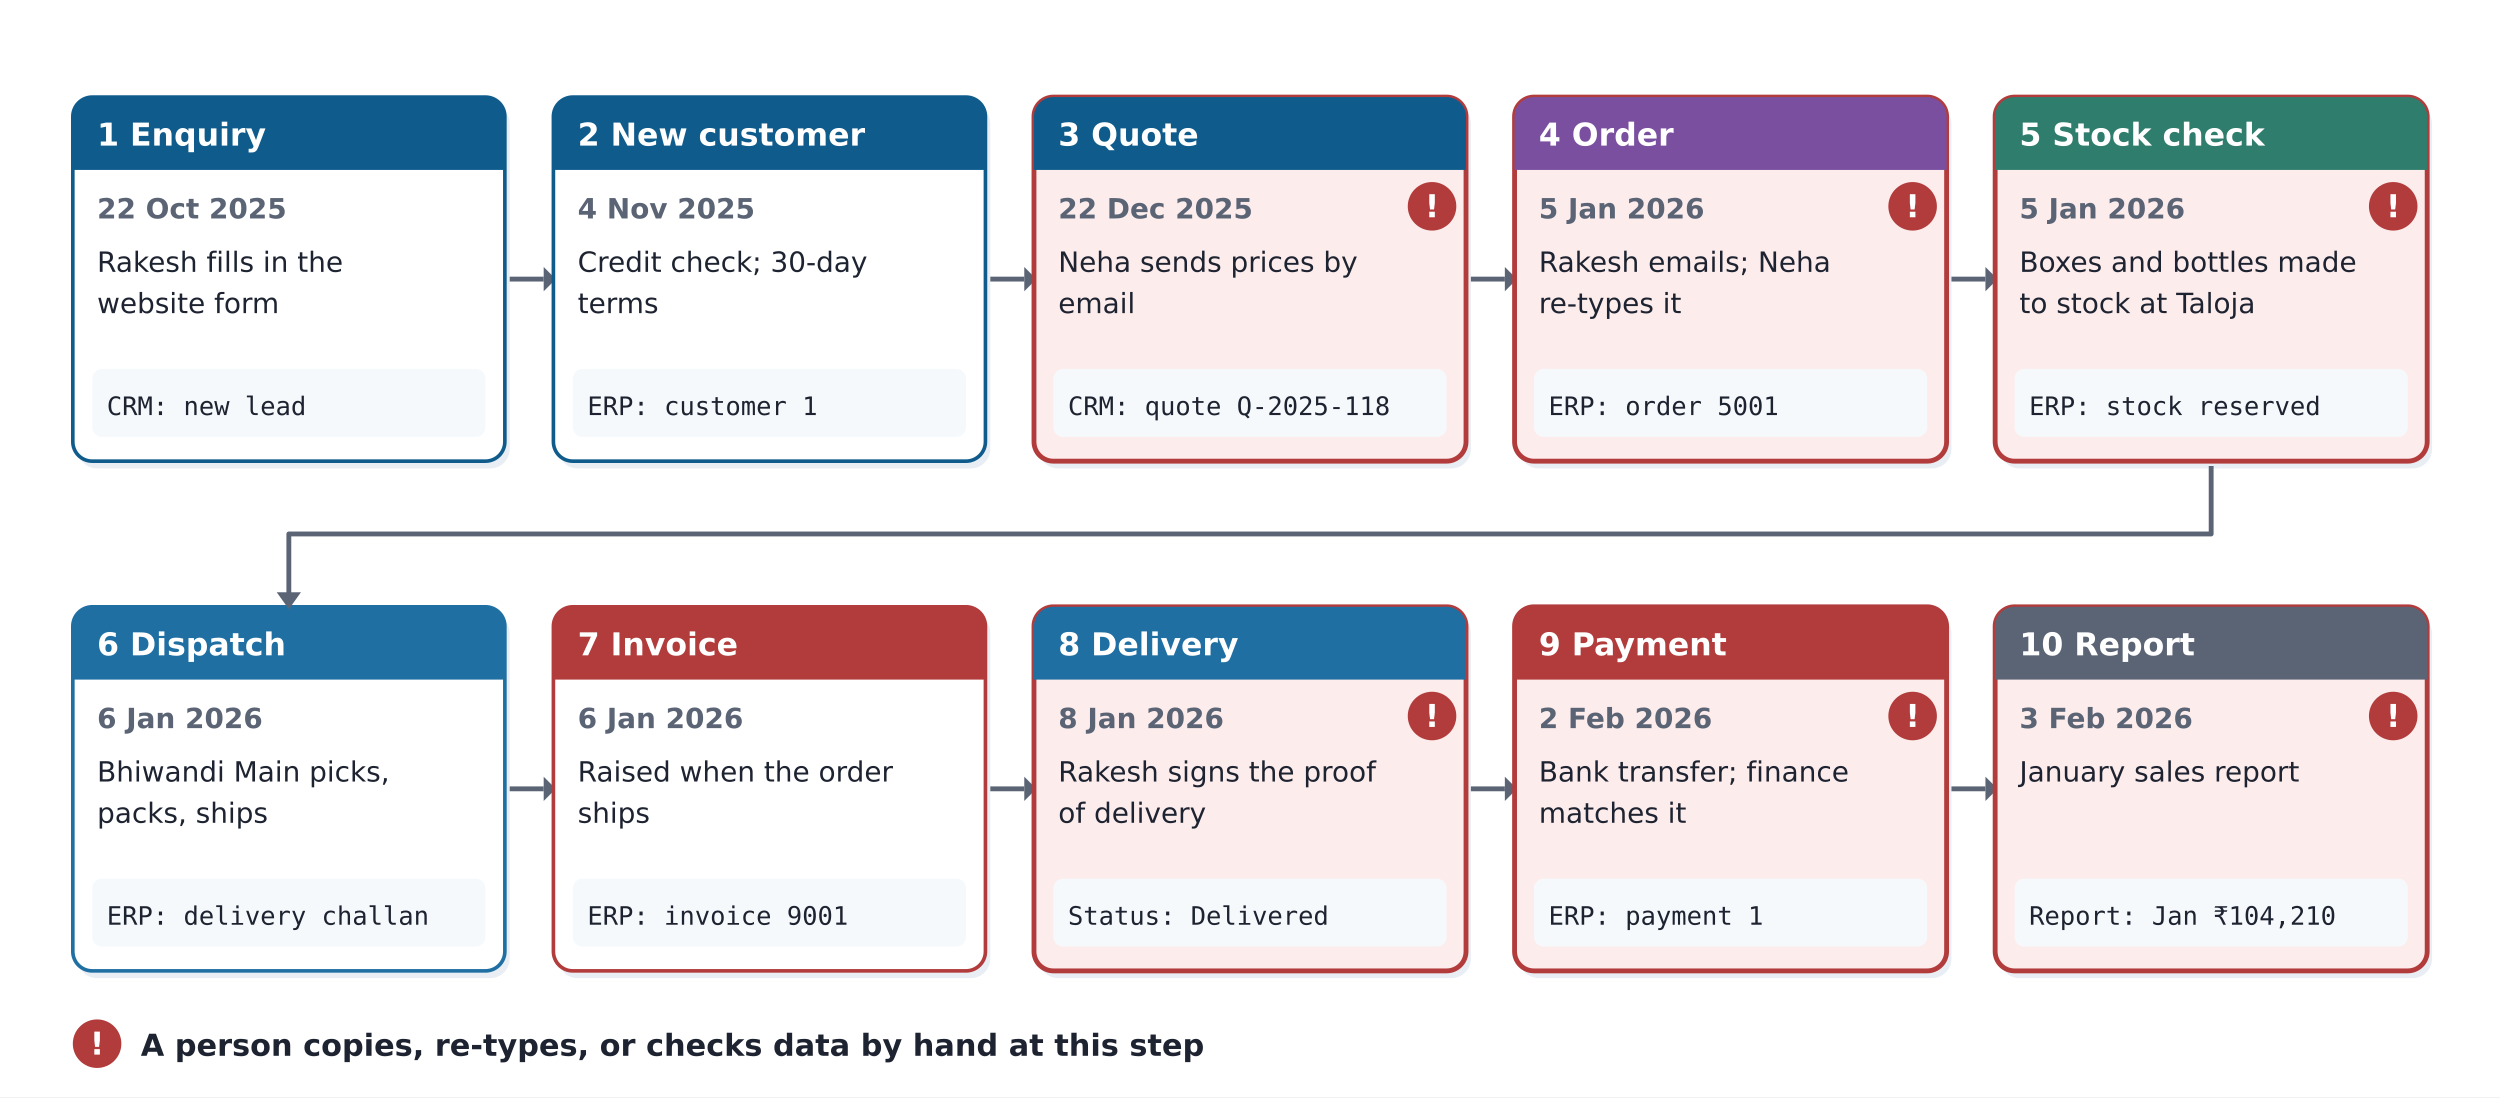
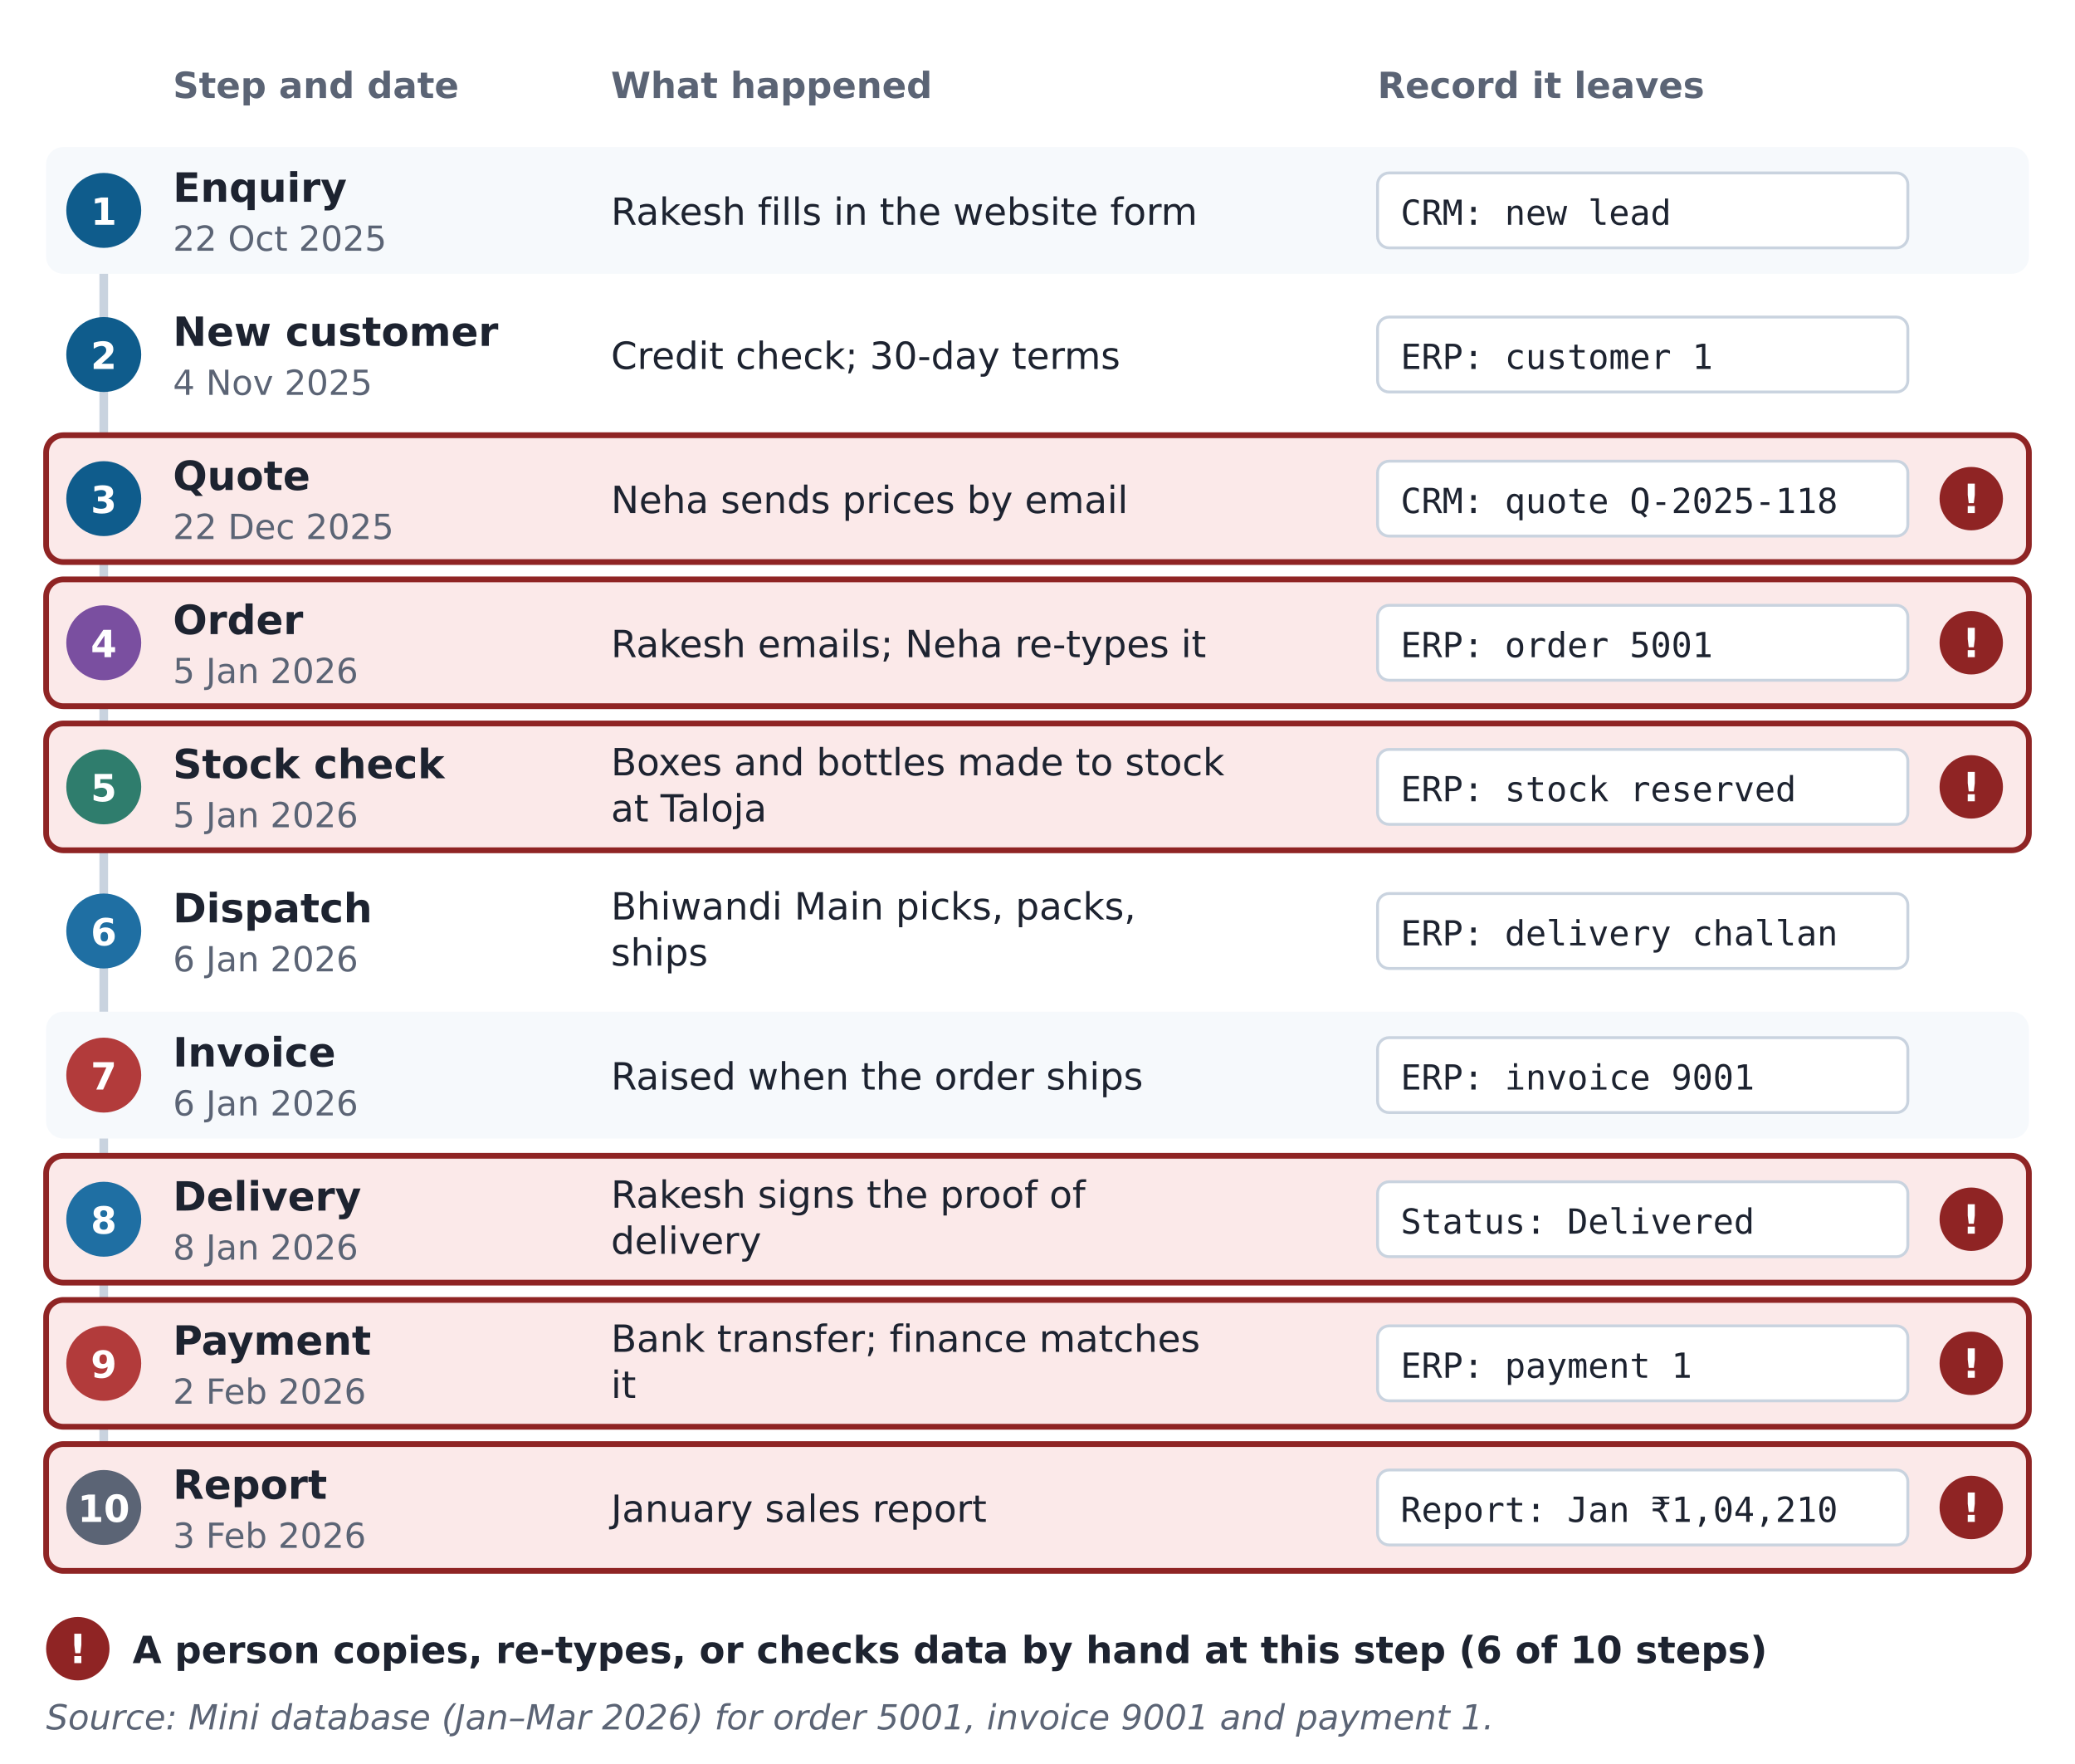
- <svg xmlns="http://www.w3.org/2000/svg" width="1030" height="452" viewBox="0 0 1030 452" font-family="DejaVu Sans, Arial, sans-serif">
-   <rect width="1030" height="452" fill="#ffffff" />
-   <rect x="32" y="43" width="178" height="150" rx="8" fill="#e9eef4" stroke="none" stroke-width="1" />
-   <rect x="30" y="40" width="178" height="150" rx="8" fill="#fff" stroke="#0f5c8c" stroke-width="1.5" />
-   <path d="M30,48 a8,8 0 0 1 8,-8 H200 a8,8 0 0 1 8,8 V70 H30 Z" fill="#0f5c8c" />
-   <text x="40" y="60" font-size="13" fill="#fff" font-weight="bold" text-anchor="start" font-family="Poppins, DejaVu Sans, sans-serif">1  Enquiry</text>
-   <text x="40" y="90" font-size="11.5" fill="#5b6475" font-weight="bold" text-anchor="start">22 Oct 2025</text>
-   <text x="40" y="112" font-size="11.5" fill="#1d2330" font-weight="normal" text-anchor="start">Rakesh fills in the</text>
-   <text x="40" y="129" font-size="11.5" fill="#1d2330" font-weight="normal" text-anchor="start">website form</text>
-   <rect x="38" y="152" width="162" height="28" rx="4" fill="#f6f9fc" stroke="none" stroke-width="1" />
-   <text x="44" y="171" font-size="10.5" fill="#1d2330" font-weight="normal" text-anchor="start" font-family="DejaVu Sans Mono, monospace">CRM: new lead</text>
-   <path d="M210,115.0 H224" fill="none" stroke="#5b6475" stroke-width="2" stroke-linejoin="round" />
-   <path d="M224,110.0 L229,115.0 L224,120.0 Z" fill="#5b6475" />
-   <rect x="230" y="43" width="178" height="150" rx="8" fill="#e9eef4" stroke="none" stroke-width="1" />
-   <rect x="228" y="40" width="178" height="150" rx="8" fill="#fff" stroke="#0f5c8c" stroke-width="1.5" />
-   <path d="M228,48 a8,8 0 0 1 8,-8 H398 a8,8 0 0 1 8,8 V70 H228 Z" fill="#0f5c8c" />
-   <text x="238" y="60" font-size="13" fill="#fff" font-weight="bold" text-anchor="start" font-family="Poppins, DejaVu Sans, sans-serif">2  New customer</text>
-   <text x="238" y="90" font-size="11.5" fill="#5b6475" font-weight="bold" text-anchor="start">4 Nov 2025</text>
-   <text x="238" y="112" font-size="11.5" fill="#1d2330" font-weight="normal" text-anchor="start">Credit check; 30-day</text>
-   <text x="238" y="129" font-size="11.5" fill="#1d2330" font-weight="normal" text-anchor="start">terms</text>
-   <rect x="236" y="152" width="162" height="28" rx="4" fill="#f6f9fc" stroke="none" stroke-width="1" />
-   <text x="242" y="171" font-size="10.5" fill="#1d2330" font-weight="normal" text-anchor="start" font-family="DejaVu Sans Mono, monospace">ERP: customer 1</text>
-   <path d="M408,115.0 H422" fill="none" stroke="#5b6475" stroke-width="2" stroke-linejoin="round" />
-   <path d="M422,110.0 L427,115.0 L422,120.0 Z" fill="#5b6475" />
-   <rect x="428" y="43" width="178" height="150" rx="8" fill="#e9eef4" stroke="none" stroke-width="1" />
-   <rect x="426" y="40" width="178" height="150" rx="8" fill="#fdecec" stroke="#b23b3b" stroke-width="2" />
-   <path d="M426,48 a8,8 0 0 1 8,-8 H596 a8,8 0 0 1 8,8 V70 H426 Z" fill="#0f5c8c" />
-   <text x="436" y="60" font-size="13" fill="#fff" font-weight="bold" text-anchor="start" font-family="Poppins, DejaVu Sans, sans-serif">3  Quote</text>
-   <text x="436" y="90" font-size="11.5" fill="#5b6475" font-weight="bold" text-anchor="start">22 Dec 2025</text>
-   <text x="436" y="112" font-size="11.5" fill="#1d2330" font-weight="normal" text-anchor="start">Neha sends prices by</text>
-   <text x="436" y="129" font-size="11.5" fill="#1d2330" font-weight="normal" text-anchor="start">email</text>
-   <rect x="434" y="152" width="162" height="28" rx="4" fill="#f6f9fc" stroke="none" stroke-width="1" />
-   <text x="440" y="171" font-size="10.5" fill="#1d2330" font-weight="normal" text-anchor="start" font-family="DejaVu Sans Mono, monospace">CRM: quote Q-2025-118</text>
-   <circle cx="590" cy="85" r="10" fill="#b23b3b" />
-   <text x="590" y="89.5" font-size="13" fill="#fff" font-weight="bold" text-anchor="middle">!</text>
-   <path d="M606,115.0 H620" fill="none" stroke="#5b6475" stroke-width="2" stroke-linejoin="round" />
-   <path d="M620,110.0 L625,115.0 L620,120.0 Z" fill="#5b6475" />
-   <rect x="626" y="43" width="178" height="150" rx="8" fill="#e9eef4" stroke="none" stroke-width="1" />
-   <rect x="624" y="40" width="178" height="150" rx="8" fill="#fdecec" stroke="#b23b3b" stroke-width="2" />
-   <path d="M624,48 a8,8 0 0 1 8,-8 H794 a8,8 0 0 1 8,8 V70 H624 Z" fill="#7a4fa0" />
-   <text x="634" y="60" font-size="13" fill="#fff" font-weight="bold" text-anchor="start" font-family="Poppins, DejaVu Sans, sans-serif">4  Order</text>
-   <text x="634" y="90" font-size="11.5" fill="#5b6475" font-weight="bold" text-anchor="start">5 Jan 2026</text>
-   <text x="634" y="112" font-size="11.5" fill="#1d2330" font-weight="normal" text-anchor="start">Rakesh emails; Neha</text>
-   <text x="634" y="129" font-size="11.5" fill="#1d2330" font-weight="normal" text-anchor="start">re-types it</text>
-   <rect x="632" y="152" width="162" height="28" rx="4" fill="#f6f9fc" stroke="none" stroke-width="1" />
-   <text x="638" y="171" font-size="10.5" fill="#1d2330" font-weight="normal" text-anchor="start" font-family="DejaVu Sans Mono, monospace">ERP: order 5001</text>
-   <circle cx="788" cy="85" r="10" fill="#b23b3b" />
-   <text x="788" y="89.5" font-size="13" fill="#fff" font-weight="bold" text-anchor="middle">!</text>
-   <path d="M804,115.0 H818" fill="none" stroke="#5b6475" stroke-width="2" stroke-linejoin="round" />
-   <path d="M818,110.0 L823,115.0 L818,120.0 Z" fill="#5b6475" />
-   <rect x="824" y="43" width="178" height="150" rx="8" fill="#e9eef4" stroke="none" stroke-width="1" />
-   <rect x="822" y="40" width="178" height="150" rx="8" fill="#fdecec" stroke="#b23b3b" stroke-width="2" />
-   <path d="M822,48 a8,8 0 0 1 8,-8 H992 a8,8 0 0 1 8,8 V70 H822 Z" fill="#2f7d6d" />
-   <text x="832" y="60" font-size="13" fill="#fff" font-weight="bold" text-anchor="start" font-family="Poppins, DejaVu Sans, sans-serif">5  Stock check</text>
-   <text x="832" y="90" font-size="11.5" fill="#5b6475" font-weight="bold" text-anchor="start">5 Jan 2026</text>
-   <text x="832" y="112" font-size="11.5" fill="#1d2330" font-weight="normal" text-anchor="start">Boxes and bottles made</text>
-   <text x="832" y="129" font-size="11.5" fill="#1d2330" font-weight="normal" text-anchor="start">to stock at Taloja</text>
-   <rect x="830" y="152" width="162" height="28" rx="4" fill="#f6f9fc" stroke="none" stroke-width="1" />
-   <text x="836" y="171" font-size="10.5" fill="#1d2330" font-weight="normal" text-anchor="start" font-family="DejaVu Sans Mono, monospace">ERP: stock reserved</text>
-   <circle cx="986" cy="85" r="10" fill="#b23b3b" />
-   <text x="986" y="89.5" font-size="13" fill="#fff" font-weight="bold" text-anchor="middle">!</text>
-   <rect x="32" y="253" width="178" height="150" rx="8" fill="#e9eef4" stroke="none" stroke-width="1" />
-   <rect x="30" y="250" width="178" height="150" rx="8" fill="#fff" stroke="#1f6fa3" stroke-width="1.5" />
-   <path d="M30,258 a8,8 0 0 1 8,-8 H200 a8,8 0 0 1 8,8 V280 H30 Z" fill="#1f6fa3" />
-   <text x="40" y="270" font-size="13" fill="#fff" font-weight="bold" text-anchor="start" font-family="Poppins, DejaVu Sans, sans-serif">6  Dispatch</text>
-   <text x="40" y="300" font-size="11.5" fill="#5b6475" font-weight="bold" text-anchor="start">6 Jan 2026</text>
-   <text x="40" y="322" font-size="11.5" fill="#1d2330" font-weight="normal" text-anchor="start">Bhiwandi Main picks,</text>
-   <text x="40" y="339" font-size="11.5" fill="#1d2330" font-weight="normal" text-anchor="start">packs, ships</text>
-   <rect x="38" y="362" width="162" height="28" rx="4" fill="#f6f9fc" stroke="none" stroke-width="1" />
-   <text x="44" y="381" font-size="10.5" fill="#1d2330" font-weight="normal" text-anchor="start" font-family="DejaVu Sans Mono, monospace">ERP: delivery challan</text>
-   <path d="M210,325.0 H224" fill="none" stroke="#5b6475" stroke-width="2" stroke-linejoin="round" />
-   <path d="M224,320.0 L229,325.0 L224,330.0 Z" fill="#5b6475" />
-   <rect x="230" y="253" width="178" height="150" rx="8" fill="#e9eef4" stroke="none" stroke-width="1" />
-   <rect x="228" y="250" width="178" height="150" rx="8" fill="#fff" stroke="#b23b3b" stroke-width="1.5" />
-   <path d="M228,258 a8,8 0 0 1 8,-8 H398 a8,8 0 0 1 8,8 V280 H228 Z" fill="#b23b3b" />
-   <text x="238" y="270" font-size="13" fill="#fff" font-weight="bold" text-anchor="start" font-family="Poppins, DejaVu Sans, sans-serif">7  Invoice</text>
-   <text x="238" y="300" font-size="11.5" fill="#5b6475" font-weight="bold" text-anchor="start">6 Jan 2026</text>
-   <text x="238" y="322" font-size="11.5" fill="#1d2330" font-weight="normal" text-anchor="start">Raised when the order</text>
-   <text x="238" y="339" font-size="11.5" fill="#1d2330" font-weight="normal" text-anchor="start">ships</text>
-   <rect x="236" y="362" width="162" height="28" rx="4" fill="#f6f9fc" stroke="none" stroke-width="1" />
-   <text x="242" y="381" font-size="10.5" fill="#1d2330" font-weight="normal" text-anchor="start" font-family="DejaVu Sans Mono, monospace">ERP: invoice 9001</text>
-   <path d="M408,325.0 H422" fill="none" stroke="#5b6475" stroke-width="2" stroke-linejoin="round" />
-   <path d="M422,320.0 L427,325.0 L422,330.0 Z" fill="#5b6475" />
-   <rect x="428" y="253" width="178" height="150" rx="8" fill="#e9eef4" stroke="none" stroke-width="1" />
-   <rect x="426" y="250" width="178" height="150" rx="8" fill="#fdecec" stroke="#b23b3b" stroke-width="2" />
-   <path d="M426,258 a8,8 0 0 1 8,-8 H596 a8,8 0 0 1 8,8 V280 H426 Z" fill="#1f6fa3" />
-   <text x="436" y="270" font-size="13" fill="#fff" font-weight="bold" text-anchor="start" font-family="Poppins, DejaVu Sans, sans-serif">8  Delivery</text>
-   <text x="436" y="300" font-size="11.5" fill="#5b6475" font-weight="bold" text-anchor="start">8 Jan 2026</text>
-   <text x="436" y="322" font-size="11.5" fill="#1d2330" font-weight="normal" text-anchor="start">Rakesh signs the proof</text>
-   <text x="436" y="339" font-size="11.5" fill="#1d2330" font-weight="normal" text-anchor="start">of delivery</text>
-   <rect x="434" y="362" width="162" height="28" rx="4" fill="#f6f9fc" stroke="none" stroke-width="1" />
-   <text x="440" y="381" font-size="10.5" fill="#1d2330" font-weight="normal" text-anchor="start" font-family="DejaVu Sans Mono, monospace">Status: Delivered</text>
-   <circle cx="590" cy="295" r="10" fill="#b23b3b" />
-   <text x="590" y="299.5" font-size="13" fill="#fff" font-weight="bold" text-anchor="middle">!</text>
-   <path d="M606,325.0 H620" fill="none" stroke="#5b6475" stroke-width="2" stroke-linejoin="round" />
-   <path d="M620,320.0 L625,325.0 L620,330.0 Z" fill="#5b6475" />
-   <rect x="626" y="253" width="178" height="150" rx="8" fill="#e9eef4" stroke="none" stroke-width="1" />
-   <rect x="624" y="250" width="178" height="150" rx="8" fill="#fdecec" stroke="#b23b3b" stroke-width="2" />
-   <path d="M624,258 a8,8 0 0 1 8,-8 H794 a8,8 0 0 1 8,8 V280 H624 Z" fill="#b23b3b" />
-   <text x="634" y="270" font-size="13" fill="#fff" font-weight="bold" text-anchor="start" font-family="Poppins, DejaVu Sans, sans-serif">9  Payment</text>
-   <text x="634" y="300" font-size="11.5" fill="#5b6475" font-weight="bold" text-anchor="start">2 Feb 2026</text>
-   <text x="634" y="322" font-size="11.5" fill="#1d2330" font-weight="normal" text-anchor="start">Bank transfer; finance</text>
-   <text x="634" y="339" font-size="11.5" fill="#1d2330" font-weight="normal" text-anchor="start">matches it</text>
-   <rect x="632" y="362" width="162" height="28" rx="4" fill="#f6f9fc" stroke="none" stroke-width="1" />
-   <text x="638" y="381" font-size="10.5" fill="#1d2330" font-weight="normal" text-anchor="start" font-family="DejaVu Sans Mono, monospace">ERP: payment 1</text>
-   <circle cx="788" cy="295" r="10" fill="#b23b3b" />
-   <text x="788" y="299.5" font-size="13" fill="#fff" font-weight="bold" text-anchor="middle">!</text>
-   <path d="M804,325.0 H818" fill="none" stroke="#5b6475" stroke-width="2" stroke-linejoin="round" />
-   <path d="M818,320.0 L823,325.0 L818,330.0 Z" fill="#5b6475" />
-   <rect x="824" y="253" width="178" height="150" rx="8" fill="#e9eef4" stroke="none" stroke-width="1" />
-   <rect x="822" y="250" width="178" height="150" rx="8" fill="#fdecec" stroke="#b23b3b" stroke-width="2" />
-   <path d="M822,258 a8,8 0 0 1 8,-8 H992 a8,8 0 0 1 8,8 V280 H822 Z" fill="#5b6475" />
-   <text x="832" y="270" font-size="13" fill="#fff" font-weight="bold" text-anchor="start" font-family="Poppins, DejaVu Sans, sans-serif">10  Report</text>
-   <text x="832" y="300" font-size="11.5" fill="#5b6475" font-weight="bold" text-anchor="start">3 Feb 2026</text>
-   <text x="832" y="322" font-size="11.5" fill="#1d2330" font-weight="normal" text-anchor="start">January sales report</text>
-   <rect x="830" y="362" width="162" height="28" rx="4" fill="#f6f9fc" stroke="none" stroke-width="1" />
-   <text x="836" y="381" font-size="10.5" fill="#1d2330" font-weight="normal" text-anchor="start" font-family="DejaVu Sans Mono, monospace">Report: Jan ₹104,210</text>
-   <circle cx="986" cy="295" r="10" fill="#b23b3b" />
-   <text x="986" y="299.5" font-size="13" fill="#fff" font-weight="bold" text-anchor="middle">!</text>
-   <path d="M911.0,192 V220 H119.0 V246" fill="none" stroke="#5b6475" stroke-width="2" stroke-linejoin="round" />
-   <path d="M114.0,244 L119.0,251 L124.0,244 Z" fill="#5b6475" />
-   <circle cx="40" cy="430" r="10" fill="#b23b3b" />
-   <text x="40" y="434.5" font-size="13" fill="#fff" font-weight="bold" text-anchor="middle">!</text>
-   <text x="58" y="435" font-size="12.5" fill="#1d2330" font-weight="bold" text-anchor="start">A person copies, re-types, or checks data by hand at this step</text>
+ <svg xmlns="http://www.w3.org/2000/svg" width="720" height="612" viewBox="0 0 720 612" font-family="DejaVu Sans, Arial, sans-serif">
+   <rect width="720" height="612" fill="#ffffff" />
+   <text x="60" y="34" font-size="12.5" fill="#5b6475" font-weight="bold" text-anchor="start">Step and date</text>
+   <text x="212" y="34" font-size="12.5" fill="#5b6475" font-weight="bold" text-anchor="start">What happened</text>
+   <text x="478" y="34" font-size="12.5" fill="#5b6475" font-weight="bold" text-anchor="start">Record it leaves</text>
+   <path d="M36,73.0 V523.0" fill="none" stroke="#c9d3df" stroke-width="3" stroke-linejoin="round" />
+   <rect x="16" y="51" width="688" height="44" rx="6" fill="#f6f9fc" stroke="none" stroke-width="1" />
+   <circle cx="36" cy="73.0" r="13" fill="#0f5c8c" />
+   <text x="36" y="78.0" font-size="13" fill="#fff" font-weight="bold" text-anchor="middle">1</text>
+   <text x="60" y="70" font-size="14" fill="#1d2330" font-weight="bold" text-anchor="start" font-family="Poppins, DejaVu Sans, sans-serif">Enquiry</text>
+   <text x="60" y="87" font-size="12" fill="#5b6475" font-weight="normal" text-anchor="start">22 Oct 2025</text>
+   <text x="212" y="78.0" font-size="13" fill="#1d2330" font-weight="normal" text-anchor="start">Rakesh fills in the website form</text>
+   <rect x="478" y="60" width="184" height="26" rx="4" fill="#fff" stroke="#c9d3df" stroke-width="1" />
+   <text x="486" y="78" font-size="12" fill="#1d2330" font-weight="normal" text-anchor="start" font-family="DejaVu Sans Mono, monospace">CRM: new lead</text>
+   <circle cx="36" cy="123.0" r="13" fill="#0f5c8c" />
+   <text x="36" y="128.0" font-size="13" fill="#fff" font-weight="bold" text-anchor="middle">2</text>
+   <text x="60" y="120" font-size="14" fill="#1d2330" font-weight="bold" text-anchor="start" font-family="Poppins, DejaVu Sans, sans-serif">New customer</text>
+   <text x="60" y="137" font-size="12" fill="#5b6475" font-weight="normal" text-anchor="start">4 Nov 2025</text>
+   <text x="212" y="128.0" font-size="13" fill="#1d2330" font-weight="normal" text-anchor="start">Credit check; 30-day terms</text>
+   <rect x="478" y="110" width="184" height="26" rx="4" fill="#fff" stroke="#c9d3df" stroke-width="1" />
+   <text x="486" y="128" font-size="12" fill="#1d2330" font-weight="normal" text-anchor="start" font-family="DejaVu Sans Mono, monospace">ERP: customer 1</text>
+   <rect x="16" y="151" width="688" height="44" rx="6" fill="#fbe9e9" stroke="#8f2424" stroke-width="2" />
+   <circle cx="36" cy="173.0" r="13" fill="#0f5c8c" />
+   <text x="36" y="178.0" font-size="13" fill="#fff" font-weight="bold" text-anchor="middle">3</text>
+   <text x="60" y="170" font-size="14" fill="#1d2330" font-weight="bold" text-anchor="start" font-family="Poppins, DejaVu Sans, sans-serif">Quote</text>
+   <text x="60" y="187" font-size="12" fill="#5b6475" font-weight="normal" text-anchor="start">22 Dec 2025</text>
+   <text x="212" y="178.0" font-size="13" fill="#1d2330" font-weight="normal" text-anchor="start">Neha sends prices by email</text>
+   <rect x="478" y="160" width="184" height="26" rx="4" fill="#fff" stroke="#c9d3df" stroke-width="1" />
+   <text x="486" y="178" font-size="12" fill="#1d2330" font-weight="normal" text-anchor="start" font-family="DejaVu Sans Mono, monospace">CRM: quote Q-2025-118</text>
+   <circle cx="684" cy="173.0" r="11" fill="#8f2424" />
+   <text x="684" y="178.0" font-size="14" fill="#fff" font-weight="bold" text-anchor="middle">!</text>
+   <rect x="16" y="201" width="688" height="44" rx="6" fill="#fbe9e9" stroke="#8f2424" stroke-width="2" />
+   <circle cx="36" cy="223.0" r="13" fill="#7a4fa0" />
+   <text x="36" y="228.0" font-size="13" fill="#fff" font-weight="bold" text-anchor="middle">4</text>
+   <text x="60" y="220" font-size="14" fill="#1d2330" font-weight="bold" text-anchor="start" font-family="Poppins, DejaVu Sans, sans-serif">Order</text>
+   <text x="60" y="237" font-size="12" fill="#5b6475" font-weight="normal" text-anchor="start">5 Jan 2026</text>
+   <text x="212" y="228.0" font-size="13" fill="#1d2330" font-weight="normal" text-anchor="start">Rakesh emails; Neha re-types it</text>
+   <rect x="478" y="210" width="184" height="26" rx="4" fill="#fff" stroke="#c9d3df" stroke-width="1" />
+   <text x="486" y="228" font-size="12" fill="#1d2330" font-weight="normal" text-anchor="start" font-family="DejaVu Sans Mono, monospace">ERP: order 5001</text>
+   <circle cx="684" cy="223.0" r="11" fill="#8f2424" />
+   <text x="684" y="228.0" font-size="14" fill="#fff" font-weight="bold" text-anchor="middle">!</text>
+   <rect x="16" y="251" width="688" height="44" rx="6" fill="#fbe9e9" stroke="#8f2424" stroke-width="2" />
+   <circle cx="36" cy="273.0" r="13" fill="#2f7d6d" />
+   <text x="36" y="278.0" font-size="13" fill="#fff" font-weight="bold" text-anchor="middle">5</text>
+   <text x="60" y="270" font-size="14" fill="#1d2330" font-weight="bold" text-anchor="start" font-family="Poppins, DejaVu Sans, sans-serif">Stock check</text>
+   <text x="60" y="287" font-size="12" fill="#5b6475" font-weight="normal" text-anchor="start">5 Jan 2026</text>
+   <text x="212" y="269" font-size="13" fill="#1d2330" font-weight="normal" text-anchor="start">Boxes and bottles made to stock</text>
+   <text x="212" y="285" font-size="13" fill="#1d2330" font-weight="normal" text-anchor="start">at Taloja</text>
+   <rect x="478" y="260" width="184" height="26" rx="4" fill="#fff" stroke="#c9d3df" stroke-width="1" />
+   <text x="486" y="278" font-size="12" fill="#1d2330" font-weight="normal" text-anchor="start" font-family="DejaVu Sans Mono, monospace">ERP: stock reserved</text>
+   <circle cx="684" cy="273.0" r="11" fill="#8f2424" />
+   <text x="684" y="278.0" font-size="14" fill="#fff" font-weight="bold" text-anchor="middle">!</text>
+   <circle cx="36" cy="323.0" r="13" fill="#1f6fa3" />
+   <text x="36" y="328.0" font-size="13" fill="#fff" font-weight="bold" text-anchor="middle">6</text>
+   <text x="60" y="320" font-size="14" fill="#1d2330" font-weight="bold" text-anchor="start" font-family="Poppins, DejaVu Sans, sans-serif">Dispatch</text>
+   <text x="60" y="337" font-size="12" fill="#5b6475" font-weight="normal" text-anchor="start">6 Jan 2026</text>
+   <text x="212" y="319" font-size="13" fill="#1d2330" font-weight="normal" text-anchor="start">Bhiwandi Main picks, packs,</text>
+   <text x="212" y="335" font-size="13" fill="#1d2330" font-weight="normal" text-anchor="start">ships</text>
+   <rect x="478" y="310" width="184" height="26" rx="4" fill="#fff" stroke="#c9d3df" stroke-width="1" />
+   <text x="486" y="328" font-size="12" fill="#1d2330" font-weight="normal" text-anchor="start" font-family="DejaVu Sans Mono, monospace">ERP: delivery challan</text>
+   <rect x="16" y="351" width="688" height="44" rx="6" fill="#f6f9fc" stroke="none" stroke-width="1" />
+   <circle cx="36" cy="373.0" r="13" fill="#b23b3b" />
+   <text x="36" y="378.0" font-size="13" fill="#fff" font-weight="bold" text-anchor="middle">7</text>
+   <text x="60" y="370" font-size="14" fill="#1d2330" font-weight="bold" text-anchor="start" font-family="Poppins, DejaVu Sans, sans-serif">Invoice</text>
+   <text x="60" y="387" font-size="12" fill="#5b6475" font-weight="normal" text-anchor="start">6 Jan 2026</text>
+   <text x="212" y="378.0" font-size="13" fill="#1d2330" font-weight="normal" text-anchor="start">Raised when the order ships</text>
+   <rect x="478" y="360" width="184" height="26" rx="4" fill="#fff" stroke="#c9d3df" stroke-width="1" />
+   <text x="486" y="378" font-size="12" fill="#1d2330" font-weight="normal" text-anchor="start" font-family="DejaVu Sans Mono, monospace">ERP: invoice 9001</text>
+   <rect x="16" y="401" width="688" height="44" rx="6" fill="#fbe9e9" stroke="#8f2424" stroke-width="2" />
+   <circle cx="36" cy="423.0" r="13" fill="#1f6fa3" />
+   <text x="36" y="428.0" font-size="13" fill="#fff" font-weight="bold" text-anchor="middle">8</text>
+   <text x="60" y="420" font-size="14" fill="#1d2330" font-weight="bold" text-anchor="start" font-family="Poppins, DejaVu Sans, sans-serif">Delivery</text>
+   <text x="60" y="437" font-size="12" fill="#5b6475" font-weight="normal" text-anchor="start">8 Jan 2026</text>
+   <text x="212" y="419" font-size="13" fill="#1d2330" font-weight="normal" text-anchor="start">Rakesh signs the proof of</text>
+   <text x="212" y="435" font-size="13" fill="#1d2330" font-weight="normal" text-anchor="start">delivery</text>
+   <rect x="478" y="410" width="184" height="26" rx="4" fill="#fff" stroke="#c9d3df" stroke-width="1" />
+   <text x="486" y="428" font-size="12" fill="#1d2330" font-weight="normal" text-anchor="start" font-family="DejaVu Sans Mono, monospace">Status: Delivered</text>
+   <circle cx="684" cy="423.0" r="11" fill="#8f2424" />
+   <text x="684" y="428.0" font-size="14" fill="#fff" font-weight="bold" text-anchor="middle">!</text>
+   <rect x="16" y="451" width="688" height="44" rx="6" fill="#fbe9e9" stroke="#8f2424" stroke-width="2" />
+   <circle cx="36" cy="473.0" r="13" fill="#b23b3b" />
+   <text x="36" y="478.0" font-size="13" fill="#fff" font-weight="bold" text-anchor="middle">9</text>
+   <text x="60" y="470" font-size="14" fill="#1d2330" font-weight="bold" text-anchor="start" font-family="Poppins, DejaVu Sans, sans-serif">Payment</text>
+   <text x="60" y="487" font-size="12" fill="#5b6475" font-weight="normal" text-anchor="start">2 Feb 2026</text>
+   <text x="212" y="469" font-size="13" fill="#1d2330" font-weight="normal" text-anchor="start">Bank transfer; finance matches</text>
+   <text x="212" y="485" font-size="13" fill="#1d2330" font-weight="normal" text-anchor="start">it</text>
+   <rect x="478" y="460" width="184" height="26" rx="4" fill="#fff" stroke="#c9d3df" stroke-width="1" />
+   <text x="486" y="478" font-size="12" fill="#1d2330" font-weight="normal" text-anchor="start" font-family="DejaVu Sans Mono, monospace">ERP: payment 1</text>
+   <circle cx="684" cy="473.0" r="11" fill="#8f2424" />
+   <text x="684" y="478.0" font-size="14" fill="#fff" font-weight="bold" text-anchor="middle">!</text>
+   <rect x="16" y="501" width="688" height="44" rx="6" fill="#fbe9e9" stroke="#8f2424" stroke-width="2" />
+   <circle cx="36" cy="523.0" r="13" fill="#5b6475" />
+   <text x="36" y="528.0" font-size="13" fill="#fff" font-weight="bold" text-anchor="middle">10</text>
+   <text x="60" y="520" font-size="14" fill="#1d2330" font-weight="bold" text-anchor="start" font-family="Poppins, DejaVu Sans, sans-serif">Report</text>
+   <text x="60" y="537" font-size="12" fill="#5b6475" font-weight="normal" text-anchor="start">3 Feb 2026</text>
+   <text x="212" y="528.0" font-size="13" fill="#1d2330" font-weight="normal" text-anchor="start">January sales report</text>
+   <rect x="478" y="510" width="184" height="26" rx="4" fill="#fff" stroke="#c9d3df" stroke-width="1" />
+   <text x="486" y="528" font-size="12" fill="#1d2330" font-weight="normal" text-anchor="start" font-family="DejaVu Sans Mono, monospace">Report: Jan ₹1,04,210</text>
+   <circle cx="684" cy="523.0" r="11" fill="#8f2424" />
+   <text x="684" y="528.0" font-size="14" fill="#fff" font-weight="bold" text-anchor="middle">!</text>
+   <circle cx="27" cy="572" r="11" fill="#8f2424" />
+   <text x="27" y="577" font-size="14" fill="#fff" font-weight="bold" text-anchor="middle">!</text>
+   <text x="46" y="577" font-size="13" fill="#1d2330" font-weight="bold" text-anchor="start">A person copies, re-types, or checks data by hand at this step (6 of 10 steps)</text>
+   <text x="16" y="600" font-size="12" fill="#5b6475" font-weight="normal" text-anchor="start" font-style="italic">Source: Mini database (Jan–Mar 2026) for order 5001, invoice 9001 and payment 1.</text>
</svg>
